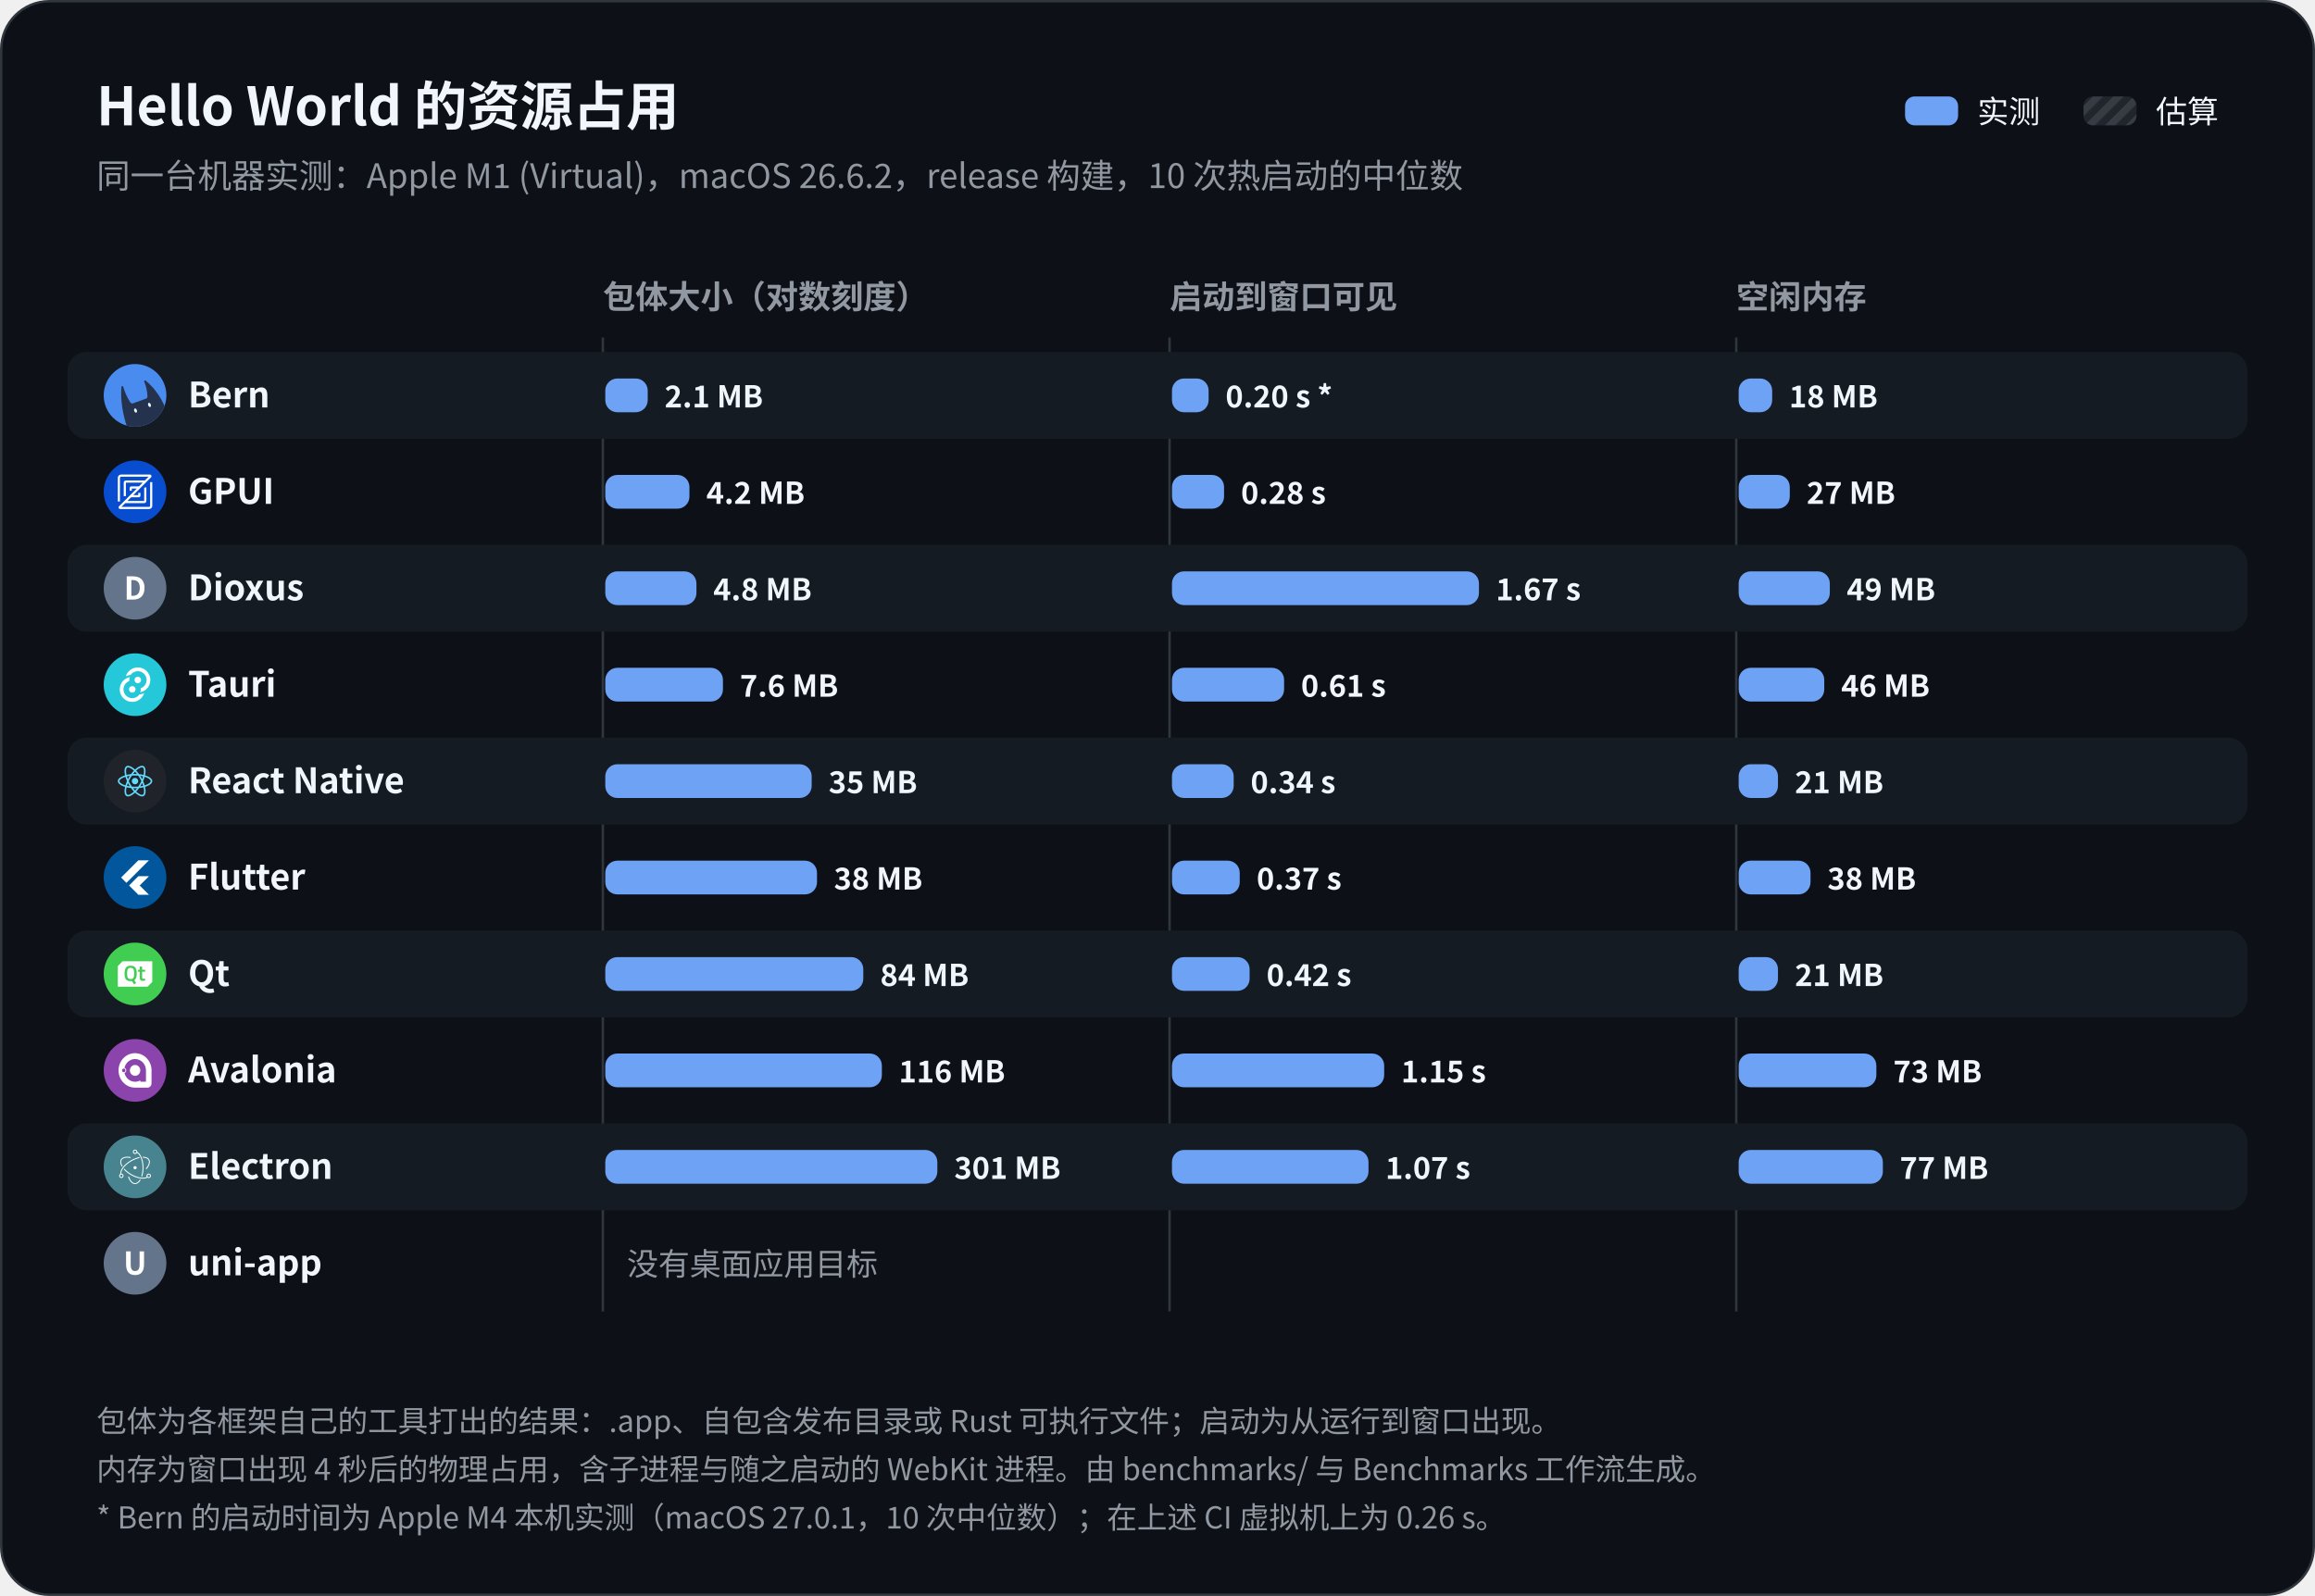
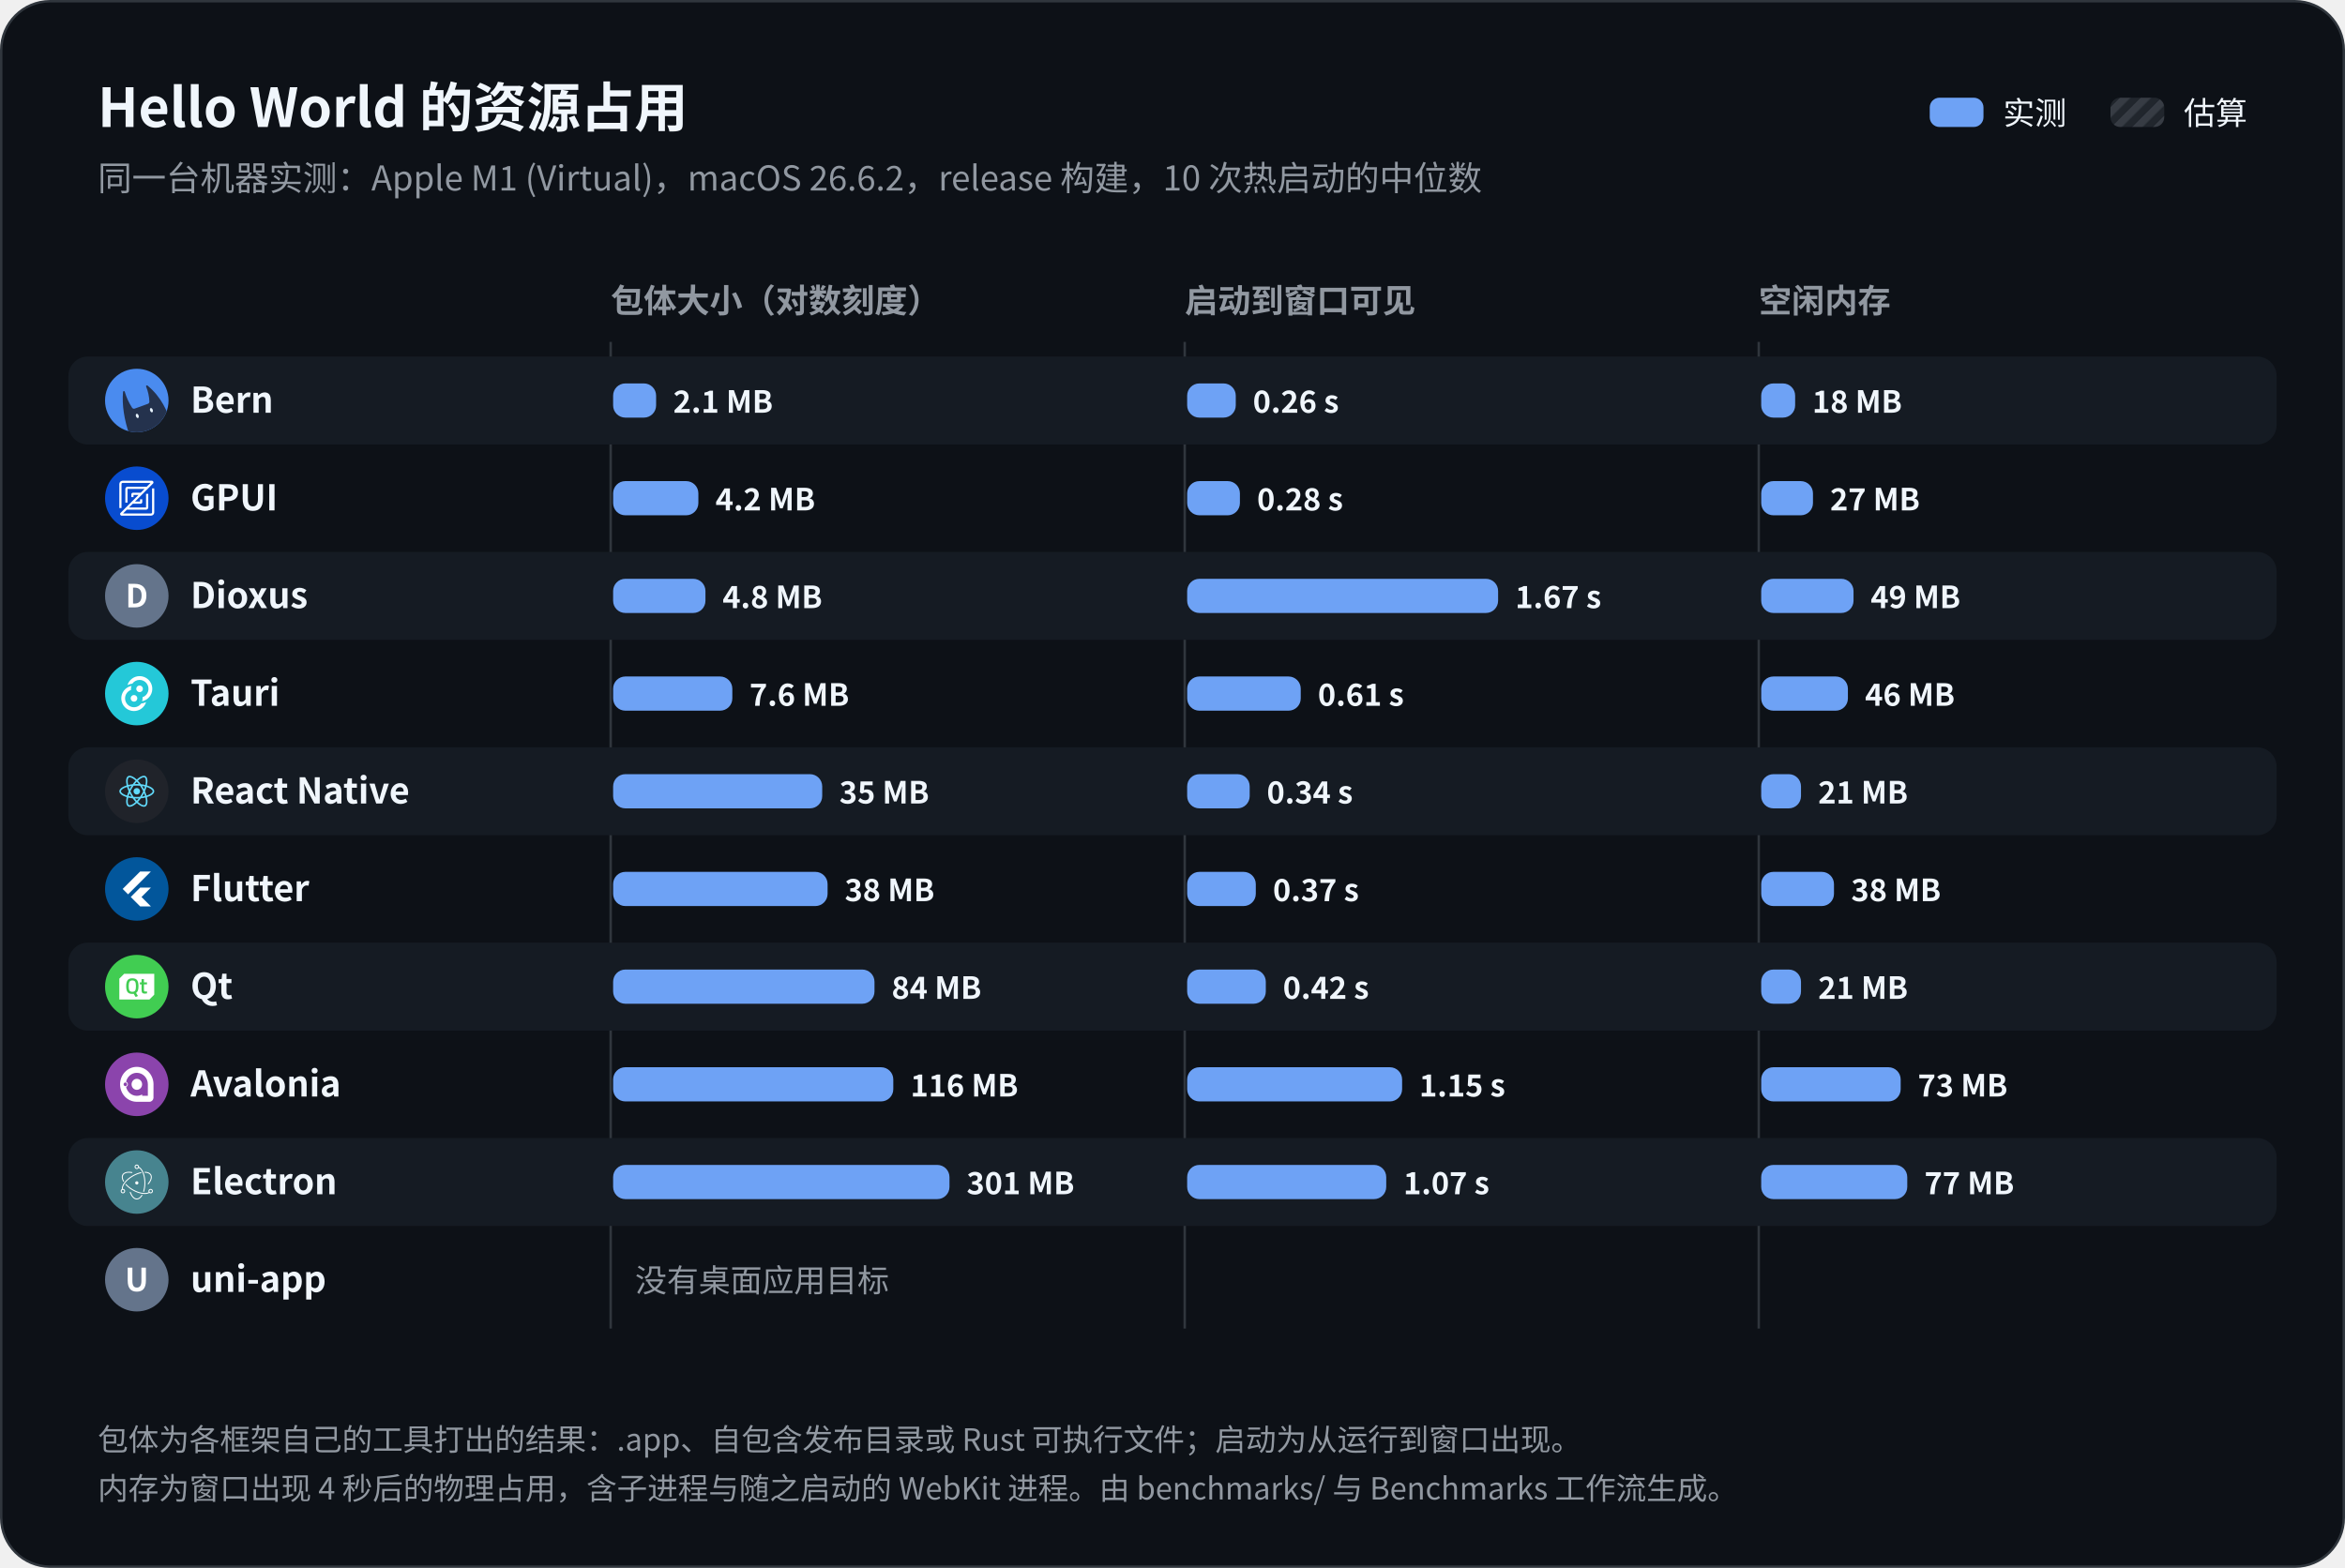
- <svg xmlns="http://www.w3.org/2000/svg" viewBox="0 0 960 662" width="960" height="662" font-family="-apple-system, BlinkMacSystemFont, 'Segoe UI', 'PingFang SC', 'Hiragino Sans GB', 'Microsoft YaHei', 'Noto Sans CJK SC', 'Helvetica Neue', Arial, sans-serif">
+ <svg xmlns="http://www.w3.org/2000/svg" viewBox="0 0 960 642" width="960" height="642" font-family="-apple-system, BlinkMacSystemFont, 'Segoe UI', 'PingFang SC', 'Hiragino Sans GB', 'Microsoft YaHei', 'Noto Sans CJK SC', 'Helvetica Neue', Arial, sans-serif">
  <defs>
    <symbol id="bern-logo" viewBox="0 0 1024 1024">
      <defs>
        <clipPath id="bern-symbol-disc">
          <circle cx="512" cy="512" r="512" />
        </clipPath>
      </defs>
      <g clip-path="url(#bern-symbol-disc)">
        <rect width="1024" height="1024" fill="#4A8BEF" />
        <path fill="#24324D" d="M 290.4 372.1 C 270.7 579.3 309.8 827.6 392.0 1060.0 L 1100 1100 L 1060.0 880.0 C 1013.0 692.2 904.4 451.5 684.3 270.5 A 14 14 0 0 0 662.4 286.5 C 693.7 364.2 711.6 444.8 715.3 529.4 A 36 36 0 0 1 691.6 564.9 C 620.6 590.7 549.5 616.5 478.5 642.4 A 36 36 0 0 1 436.0 628.1 C 383.8 547.6 344.6 461.1 317.8 369.5 A 14 14 0 0 0 290.4 372.1 Z" />
        <ellipse rx="22" ry="36" fill="#E8F4FF" transform="translate(520 760) rotate(-20)" />
        <ellipse rx="22" ry="36" fill="#E8F4FF" transform="translate(748 668) rotate(-20)" />
      </g>
    </symbol>
    <marker id="arrow" viewBox="0 0 10 10" refX="8" refY="5" markerWidth="10" markerHeight="10" markerUnits="userSpaceOnUse" orient="auto-start-reverse">
      <path d="M0 0 L10 5 L0 10 z" fill="#484F58" />
    </marker>
    <marker id="arrow-accent" viewBox="0 0 10 10" refX="8" refY="5" markerWidth="11" markerHeight="11" markerUnits="userSpaceOnUse" orient="auto-start-reverse">
      <path d="M0 0 L10 5 L0 10 z" fill="#6EA2F5" />
    </marker>
  </defs>
-   <rect x="0.5" y="0.5" width="959" height="661" rx="20" fill="#0D1117" stroke="#30363D" />
+   <rect x="0.5" y="0.5" width="959" height="641" rx="20" fill="#0D1117" stroke="#30363D" />
  <defs>
    <pattern id="hatch" width="6" height="6" patternUnits="userSpaceOnUse" patternTransform="rotate(45)">
      <rect width="6" height="6" fill="#21262D" />
      <rect width="3" height="6" fill="#484F58" opacity="0.55" />
    </pattern>
  </defs>
  <text x="40" y="52" font-size="22" font-weight="700" fill="#F0F6FC">Hello World 的资源占用</text>
  <text x="40" y="78" font-size="14" fill="#9198A1">同一台机器实测：Apple M1 (Virtual)，macOS 26.6.2，release 构建，10 次热启动的中位数</text>
  <text x="894.0" y="51" font-size="13" fill="#F0F6FC">估算</text>
  <rect x="864.0" y="40" width="22" height="12" rx="4" fill="url(#hatch)" />
  <text x="820.0" y="51" font-size="13" fill="#F0F6FC">实测</text>
  <rect x="790.0" y="40" width="22" height="12" rx="4" fill="#6EA2F5" />
  <text x="250" y="128" font-size="13.5" font-weight="600" fill="#9198A1">包体大小（对数刻度）</text>
  <line x1="250" y1="140" x2="250" y2="544" stroke="#30363D" />
  <text x="485" y="128" font-size="13.5" font-weight="600" fill="#9198A1">启动到窗口可见</text>
  <line x1="485" y1="140" x2="485" y2="544" stroke="#30363D" />
  <text x="720" y="128" font-size="13.5" font-weight="600" fill="#9198A1">空闲内存</text>
  <line x1="720" y1="140" x2="720" y2="544" stroke="#30363D" />
  <rect x="28" y="146.0" width="904" height="36" rx="8" fill="#151B23" />
  <use href="#bern-logo" x="43.0" y="151.0" width="26.0" height="26.0" />
  <text x="78" y="169.0" font-size="14.5" font-weight="700" fill="#F0F6FC">Bern</text>
  <rect x="251" y="157.0" width="17.6" height="14" rx="5" fill="#6EA2F5" />
  <text x="275.6" y="169.0" font-size="12.5" font-weight="700" fill="#F0F6FC">2.1 MB</text>
-   <rect x="486" y="157.0" width="15.2" height="14" rx="5" fill="#6EA2F5" />
-   <text x="508.2" y="169.0" font-size="12.5" font-weight="700" fill="#F0F6FC">0.20 s *</text>
+   <rect x="486" y="157.0" width="19.9" height="14" rx="5" fill="#6EA2F5" />
+   <text x="512.9" y="169.0" font-size="12.5" font-weight="700" fill="#F0F6FC">0.26 s</text>
  <rect x="721" y="157.0" width="13.9" height="14" rx="5" fill="#6EA2F5" />
  <text x="741.9" y="169.0" font-size="12.5" font-weight="700" fill="#F0F6FC">18 MB</text>
  <circle cx="56.0" cy="204.0" r="13.0" fill="#084CCF" />
  <path d="M2.25 1.5a.75.75 0 0 0-.75.75v16.5H0V2.25A2.25 2.25 0 0 1 2.25 0h20.095c1.002 0 1.504 1.212.795 1.92L10.764 14.298h3.486V12.75h1.5v1.922a1.125 1.125 0 0 1-1.125 1.125H9.264l-2.578 2.578h11.689V9h1.5v9.375a1.5 1.5 0 0 1-1.5 1.5H5.185L2.562 22.5H21.75a.75.75 0 0 0 .75-.75V5.25H24v16.5A2.25 2.25 0 0 1 21.75 24H1.655C.653 24 .151 22.788.86 22.08L13.19 9.75H9.75v1.5h-1.5V9.375A1.125 1.125 0 0 1 9.375 8.25h5.314l2.625-2.625H5.625V15h-1.5V5.625a1.5 1.5 0 0 1 1.5-1.5h13.19L21.438 1.5z" fill="#FFFFFF" transform="translate(48.85 196.85) scale(0.5958)" />
  <text x="78" y="209.0" font-size="14.5" font-weight="700" fill="#F0F6FC">GPUI</text>
  <rect x="251" y="197.0" width="34.9" height="14" rx="5" fill="#6EA2F5" />
  <text x="292.9" y="209.0" font-size="12.5" font-weight="700" fill="#F0F6FC">4.2 MB</text>
  <rect x="486" y="197.0" width="21.6" height="14" rx="5" fill="#6EA2F5" />
  <text x="514.6" y="209.0" font-size="12.5" font-weight="700" fill="#F0F6FC">0.28 s</text>
  <rect x="721" y="197.0" width="21.2" height="14" rx="5" fill="#6EA2F5" />
  <text x="749.2" y="209.0" font-size="12.5" font-weight="700" fill="#F0F6FC">27 MB</text>
  <rect x="28" y="226.0" width="904" height="36" rx="8" fill="#151B23" />
  <circle cx="56.0" cy="244.0" r="13.0" fill="#64748B" />
  <text x="56.0" y="248.7" text-anchor="middle" font-size="13.0" font-weight="700" fill="#FFFFFF">D</text>
  <text x="78" y="249.0" font-size="14.5" font-weight="700" fill="#F0F6FC">Dioxus</text>
  <rect x="251" y="237.0" width="37.8" height="14" rx="5" fill="#6EA2F5" />
  <text x="295.8" y="249.0" font-size="12.5" font-weight="700" fill="#F0F6FC">4.8 MB</text>
  <rect x="486" y="237.0" width="127.3" height="14" rx="5" fill="#6EA2F5" />
  <text x="620.3" y="249.0" font-size="12.5" font-weight="700" fill="#F0F6FC">1.67 s</text>
  <rect x="721" y="237.0" width="37.8" height="14" rx="5" fill="#6EA2F5" />
  <text x="765.8" y="249.0" font-size="12.5" font-weight="700" fill="#F0F6FC">49 MB</text>
  <circle cx="56.0" cy="284.0" r="13.0" fill="#24C8D8" />
  <path d="M13.912 0a8.72 8.72 0 0 0-8.308 6.139c1.05-.515 2.18-.845 3.342-.976 2.415-3.363 7.4-3.412 9.88-.097 2.48 3.315 1.025 8.084-2.883 9.45a6.131 6.131 0 0 1-.3 2.762 8.72 8.72 0 0 0 3.01-1.225A8.72 8.72 0 0 0 13.913 0zm.082 6.451a2.284 2.284 0 1 0-.15 4.566 2.284 2.284 0 0 0 .15-4.566zm-5.629.27a8.72 8.72 0 0 0-3.031 1.235 8.72 8.72 0 1 0 13.06 9.913 10.173 10.174 0 0 1-3.343.965 6.125 6.125 0 1 1-7.028-9.343 6.114 6.115 0 0 1 .342-2.772zm1.713 6.27a2.284 2.284 0 0 0-2.284 2.283 2.284 2.284 0 0 0 2.284 2.284 2.284 2.284 0 0 0 2.284-2.284 2.284 2.284 0 0 0-2.284-2.284z" fill="#FFFFFF" transform="translate(48.85 276.85) scale(0.5958)" />
  <text x="78" y="289.0" font-size="14.5" font-weight="700" fill="#F0F6FC">Tauri</text>
  <rect x="251" y="277.0" width="48.8" height="14" rx="5" fill="#6EA2F5" />
  <text x="306.8" y="289.0" font-size="12.5" font-weight="700" fill="#F0F6FC">7.6 MB</text>
  <rect x="486" y="277.0" width="46.5" height="14" rx="5" fill="#6EA2F5" />
  <text x="539.5" y="289.0" font-size="12.5" font-weight="700" fill="#F0F6FC">0.61 s</text>
  <rect x="721" y="277.0" width="35.5" height="14" rx="5" fill="#6EA2F5" />
  <text x="763.5" y="289.0" font-size="12.5" font-weight="700" fill="#F0F6FC">46 MB</text>
  <rect x="28" y="306.0" width="904" height="36" rx="8" fill="#151B23" />
  <circle cx="56.0" cy="324.0" r="13.0" fill="#20232A" />
  <path d="M14.23 12.004a2.236 2.236 0 0 1-2.235 2.236 2.236 2.236 0 0 1-2.236-2.236 2.236 2.236 0 0 1 2.235-2.236 2.236 2.236 0 0 1 2.236 2.236zm2.648-10.69c-1.346 0-3.107.96-4.888 2.622-1.78-1.653-3.542-2.602-4.887-2.602-.41 0-.783.093-1.106.278-1.375.793-1.683 3.264-.973 6.365C1.98 8.917 0 10.42 0 12.004c0 1.59 1.99 3.097 5.043 4.03-.704 3.113-.39 5.588.988 6.38.32.187.69.275 1.102.275 1.345 0 3.107-.96 4.888-2.624 1.78 1.654 3.542 2.603 4.887 2.603.41 0 .783-.09 1.106-.275 1.374-.792 1.683-3.263.973-6.365C22.02 15.096 24 13.59 24 12.004c0-1.59-1.99-3.097-5.043-4.032.704-3.11.39-5.587-.988-6.38-.318-.184-.688-.277-1.092-.278zm-.005 1.09v.006c.225 0 .406.044.558.127.666.382.955 1.835.73 3.704-.054.46-.142.945-.25 1.44-.96-.236-2.006-.417-3.107-.534-.66-.905-1.345-1.727-2.035-2.447 1.592-1.48 3.087-2.292 4.105-2.295zm-9.77.02c1.012 0 2.514.808 4.11 2.28-.686.72-1.37 1.537-2.02 2.442-1.107.117-2.154.298-3.113.538-.112-.49-.195-.964-.254-1.42-.23-1.868.054-3.32.714-3.707.19-.09.4-.127.563-.132zm4.882 3.05c.455.468.91.992 1.36 1.564-.44-.02-.89-.034-1.345-.034-.46 0-.915.01-1.36.034.44-.572.895-1.096 1.345-1.565zM12 8.1c.74 0 1.477.034 2.202.093.406.582.802 1.203 1.183 1.86.372.64.71 1.29 1.018 1.946-.308.655-.646 1.31-1.013 1.95-.38.66-.773 1.288-1.18 1.87-.728.063-1.466.098-2.21.098-.74 0-1.477-.035-2.202-.093-.406-.582-.802-1.204-1.183-1.86-.372-.64-.71-1.29-1.018-1.946.303-.657.646-1.313 1.013-1.954.38-.66.773-1.286 1.18-1.868.728-.064 1.466-.098 2.21-.098zm-3.635.254c-.24.377-.48.763-.704 1.16-.225.39-.435.782-.635 1.174-.265-.656-.49-1.31-.676-1.947.64-.15 1.315-.283 2.015-.386zm7.26 0c.695.103 1.365.23 2.006.387-.18.632-.405 1.282-.66 1.933-.2-.39-.41-.783-.64-1.174-.225-.392-.465-.774-.705-1.146zm3.063.675c.484.15.944.317 1.375.498 1.732.74 2.852 1.708 2.852 2.476-.005.768-1.125 1.74-2.857 2.475-.42.18-.88.342-1.355.493-.28-.958-.646-1.956-1.1-2.98.45-1.017.81-2.01 1.085-2.964zm-13.395.004c.278.96.645 1.957 1.1 2.98-.45 1.017-.812 2.01-1.086 2.964-.484-.15-.944-.318-1.37-.5-1.732-.737-2.852-1.706-2.852-2.474 0-.768 1.12-1.742 2.852-2.476.42-.18.88-.342 1.356-.494zm11.678 4.28c.265.657.49 1.312.676 1.948-.64.157-1.316.29-2.016.39.24-.375.48-.762.705-1.158.225-.39.435-.788.636-1.18zm-9.945.02c.2.392.41.783.64 1.175.23.39.465.772.705 1.143-.695-.102-1.365-.23-2.006-.386.18-.63.406-1.282.66-1.933zM17.92 16.32c.112.493.2.968.254 1.423.23 1.868-.054 3.32-.714 3.708-.147.09-.338.128-.563.128-1.012 0-2.514-.807-4.11-2.28.686-.72 1.37-1.536 2.02-2.44 1.107-.118 2.154-.3 3.113-.54zm-11.83.01c.96.234 2.006.415 3.107.532.66.905 1.345 1.727 2.035 2.446-1.595 1.483-3.092 2.295-4.11 2.295-.22-.005-.406-.05-.553-.132-.666-.38-.955-1.834-.73-3.703.054-.46.142-.944.25-1.438zm4.56.64c.44.02.89.034 1.345.034.46 0 .915-.01 1.36-.034-.44.572-.895 1.095-1.345 1.565-.455-.47-.91-.993-1.36-1.565z" fill="#61DAFB" transform="translate(48.85 316.85) scale(0.5958)" />
  <text x="78" y="329.0" font-size="14.5" font-weight="700" fill="#F0F6FC">React Native</text>
  <rect x="251" y="317.0" width="85.6" height="14" rx="5" fill="#6EA2F5" />
  <text x="343.6" y="329.0" font-size="12.5" font-weight="700" fill="#F0F6FC">35 MB</text>
  <rect x="486" y="317.0" width="25.6" height="14" rx="5" fill="#6EA2F5" />
  <text x="518.6" y="329.0" font-size="12.5" font-weight="700" fill="#F0F6FC">0.34 s</text>
  <rect x="721" y="317.0" width="16.3" height="14" rx="5" fill="#6EA2F5" />
  <text x="744.3" y="329.0" font-size="12.5" font-weight="700" fill="#F0F6FC">21 MB</text>
  <circle cx="56.0" cy="364.0" r="13.0" fill="#02569B" />
  <path d="M14.314 0L2.3 12 6 15.7 21.684.013h-7.357zm.014 11.072L7.857 17.53l6.47 6.47H21.7l-6.46-6.468 6.46-6.46h-7.37z" fill="#FFFFFF" transform="translate(48.85 356.85) scale(0.5958)" />
  <text x="78" y="369.0" font-size="14.5" font-weight="700" fill="#F0F6FC">Flutter</text>
  <rect x="251" y="357.0" width="87.8" height="14" rx="5" fill="#6EA2F5" />
  <text x="345.8" y="369.0" font-size="12.5" font-weight="700" fill="#F0F6FC">38 MB</text>
  <rect x="486" y="357.0" width="28.1" height="14" rx="5" fill="#6EA2F5" />
  <text x="521.1" y="369.0" font-size="12.5" font-weight="700" fill="#F0F6FC">0.37 s</text>
  <rect x="721" y="357.0" width="29.8" height="14" rx="5" fill="#6EA2F5" />
  <text x="757.8" y="369.0" font-size="12.5" font-weight="700" fill="#F0F6FC">38 MB</text>
  <rect x="28" y="386.0" width="904" height="36" rx="8" fill="#151B23" />
  <circle cx="56.0" cy="404.0" r="13.0" fill="#41CD52" />
  <path d="M21.693 3.162H3.33L0 6.49v14.348h20.671L24 17.51V3.162zM12.785 18.4l-1.562.728-1.35-2.217c-.196.057-.499.09-.924.09-1.579 0-2.683-.425-3.305-1.276-.622-.85-.932-2.2-.932-4.033 0-1.84.319-3.206.949-4.098.63-.892 1.726-1.341 3.288-1.341 1.562 0 2.658.441 3.28 1.333.63.883.94 2.25.94 4.098 0 1.219-.13 2.2-.384 2.945-.261.752-.679 1.325-1.268 1.718zm4.736-1.587c-.858 0-1.447-.196-1.766-.59-.32-.392-.483-1.136-.483-2.232v-3.534H14.11V9.051h1.162V6.843h1.644V9.05h2.094v1.415h-2.094v3.346c0 .622.05 1.03.14 1.227.09.204.326.303.695.303l1.243-.05.073 1.326c-.67.13-1.186.196-1.546.196zm-8.58-9.08c-.95 0-1.604.311-1.963.94-.352.63-.532 1.629-.532 3.011 0 1.374.172 2.364.515 2.953.344.589 1.006.892 1.98.892.973 0 1.628-.295 1.971-.876.335-.58.507-1.57.507-2.953 0-1.39-.172-2.396-.523-3.026-.352-.63-1.006-.94-1.955-.94Z" fill="#FFFFFF" transform="translate(48.85 396.85) scale(0.5958)" />
  <text x="78" y="409.0" font-size="14.5" font-weight="700" fill="#F0F6FC">Qt</text>
  <rect x="251" y="397.0" width="107.0" height="14" rx="5" fill="#6EA2F5" />
  <text x="365.0" y="409.0" font-size="12.5" font-weight="700" fill="#F0F6FC">84 MB</text>
  <rect x="486" y="397.0" width="32.2" height="14" rx="5" fill="#6EA2F5" />
  <text x="525.2" y="409.0" font-size="12.5" font-weight="700" fill="#F0F6FC">0.42 s</text>
  <rect x="721" y="397.0" width="16.3" height="14" rx="5" fill="#6EA2F5" />
  <text x="744.3" y="409.0" font-size="12.5" font-weight="700" fill="#F0F6FC">21 MB</text>
  <circle cx="56.0" cy="444.0" r="13.0" fill="#8B44AC" />
  <path d="M12.034 8.208c-2.003 0-3.627 1.696-3.627 3.789s1.624 3.789 3.627 3.789 3.627-1.697 3.627-3.79-1.624-3.788-3.627-3.788m-7.392 2.067c.72.211 1.248.902 1.248 1.722s-.528 1.51-1.248 1.721c.752 3.54 3.776 6.188 7.392 6.188 1.316 0 2.554-.35 3.632-.967v.914h3.94v-7.528a5 5 0 0 0 0-.224v-.104c0-4.369-3.39-7.91-7.572-7.91-3.616 0-6.64 2.648-7.392 6.188m-.5 2.982c.67 0 1.212-.567 1.212-1.266s-.542-1.265-1.212-1.265-1.211.566-1.211 1.265c0 .7.542 1.266 1.211 1.266M20.682 24H11.8C5.549 23.887.515 18.556.515 12c0-6.627 5.143-12 11.487-12 6.241 0 11.32 5.2 11.483 11.678l-.02 9.743C23.3 22.876 22.12 24 20.683 24" fill="#FFFFFF" transform="translate(48.85 436.85) scale(0.5958)" />
  <text x="78" y="449.0" font-size="14.5" font-weight="700" fill="#F0F6FC">Avalonia</text>
  <rect x="251" y="437.0" width="114.7" height="14" rx="5" fill="#6EA2F5" />
  <text x="372.7" y="449.0" font-size="12.5" font-weight="700" fill="#F0F6FC">116 MB</text>
  <rect x="486" y="437.0" width="88.0" height="14" rx="5" fill="#6EA2F5" />
  <text x="581.0" y="449.0" font-size="12.5" font-weight="700" fill="#F0F6FC">1.15 s</text>
  <rect x="721" y="437.0" width="57.1" height="14" rx="5" fill="#6EA2F5" />
  <text x="785.1" y="449.0" font-size="12.5" font-weight="700" fill="#F0F6FC">73 MB</text>
  <rect x="28" y="466.0" width="904" height="36" rx="8" fill="#151B23" />
  <circle cx="56.0" cy="484.0" r="13.0" fill="#47848F" />
  <path d="M12.011 0c-.85 0-1.539.689-1.539 1.539 0 .85.689 1.539 1.539 1.539.595 0 1.11-.338 1.366-.832 2.221 1.268 3.847 5.473 3.847 10.362 0 2.071-.289 4.056-.825 5.769a.322.322 0 0 0 .211.403.322.322 0 0 0 .403-.211c.556-1.776.854-3.825.854-5.96 0-5.193-1.772-9.686-4.321-11.003.001-.022.004-.044.004-.067 0-.85-.689-1.539-1.539-1.539zm0 .643a.896.896 0 1 1 0 1.792.896.896 0 1 1 0-1.792zm-5.486 4.305c-2.067.007-3.647.665-4.388 1.948-.738 1.277-.527 2.971.511 4.781a.322.322 0 0 0 .558-.32C2.271 9.727 2.089 8.266 2.694 7.218c.821-1.422 3.033-1.955 5.932-1.427a.322.322 0 0 0 .115-.633c-.784-.143-1.527-.212-2.216-.21zm11.052.018a.322.322 0 0 0-.008.643c1.834.024 3.156.596 3.75 1.626.819 1.419.18 3.595-1.718 5.837a.322.322 0 0 0 .038.454.322.322 0 0 0 .453-.038c2.054-2.426 2.771-4.866 1.784-6.574-.726-1.257-2.26-1.921-4.299-1.947zm-2.698.292a.323.323 0 0 0-.065.007c-1.857.398-3.833 1.175-5.731 2.271-4.57 2.638-7.592 6.495-7.36 9.372-.473.263-.793.766-.793 1.345 0 .85.689 1.539 1.539 1.539.85 0 1.539-.689 1.539-1.539 0-.85-.689-1.539-1.539-1.539-.038 0-.075.003-.113.006-.1-2.56 2.743-6.141 7.048-8.627 1.841-1.063 3.755-1.816 5.545-2.2a.322.322 0 0 0-.07-.636zm-2.879 6.236a1.119 1.119 0 0 0-.224.025c-.601.13-.983.723-.853 1.324.13.601.723.983 1.324.853.601-.13.983-.723.853-1.324-.114-.526-.582-.884-1.099-.879zM4.532 13.341a.321.321 0 0 0-.232.084.321.321 0 0 0-.021.454c1.268 1.394 2.916 2.701 4.795 3.786 4.415 2.549 9.106 3.285 11.561 1.839a1.53 1.53 0 0 0 .897.29c.85 0 1.539-.689 1.539-1.539 0-.85-.689-1.539-1.539-1.539-.85 0-1.539.689-1.539 1.539 0 .276.074.534.201.758-2.245 1.214-6.631.5-10.798-1.905-1.823-1.052-3.418-2.318-4.64-3.661a.321.321 0 0 0-.223-.105zm-2.063 4.017a.896.896 0 1 1 0 1.792.896.896 0 1 1 0-1.792zm19.062 0a.896.896 0 1 1 0 1.792.891.891 0 0 1-.586-.219c-.003-.004-.004-.008-.007-.012a.32.32 0 0 0-.096-.091.896.896 0 0 1 .689-1.469zm-14.005 1.368a.322.322 0 0 0-.321.43C8.279 22.154 10.036 24 12.011 24c1.441 0 2.773-.982 3.813-2.711a.322.322 0 0 0-.11-.441.322.322 0 0 0-.442.11c-.934 1.554-2.081 2.399-3.261 2.399-1.641 0-3.208-1.647-4.2-4.418a.322.322 0 0 0-.285-.213z" fill="#FFFFFF" transform="translate(48.85 476.85) scale(0.5958)" />
  <text x="78" y="489.0" font-size="14.5" font-weight="700" fill="#F0F6FC">Electron</text>
  <rect x="251" y="477.0" width="137.7" height="14" rx="5" fill="#6EA2F5" />
  <text x="395.7" y="489.0" font-size="12.5" font-weight="700" fill="#F0F6FC">301 MB</text>
  <rect x="486" y="477.0" width="81.5" height="14" rx="5" fill="#6EA2F5" />
  <text x="574.5" y="489.0" font-size="12.5" font-weight="700" fill="#F0F6FC">1.07 s</text>
  <rect x="721" y="477.0" width="59.8" height="14" rx="5" fill="#6EA2F5" />
  <text x="787.8" y="489.0" font-size="12.5" font-weight="700" fill="#F0F6FC">77 MB</text>
  <circle cx="56.0" cy="524.0" r="13.0" fill="#64748B" />
  <text x="56.0" y="528.7" text-anchor="middle" font-size="13.0" font-weight="700" fill="#FFFFFF">U</text>
  <text x="78" y="529.0" font-size="14.5" font-weight="600" fill="#F0F6FC">uni-app</text>
  <text x="260" y="529.0" font-size="13" fill="#9198A1">没有桌面应用目标</text>
  <text x="40" y="594" font-size="12.5" fill="#9198A1">包体为各框架自己的工具打出的结果：.app、自包含发布目录或 Rust 可执行文件；启动为从运行到窗口出现。</text>
  <text x="40" y="614" font-size="12.5" fill="#9198A1">内存为窗口出现 4 秒后的物理占用，含子进程与随之启动的 WebKit 进程。由 benchmarks/ 与 Benchmarks 工作流生成。</text>
-   <text x="40" y="634" font-size="12.5" fill="#9198A1">* Bern 的启动时间为 Apple M4 本机实测（macOS 27.0.1，10 次中位数）；在上述 CI 虚拟机上为 0.26 s。</text>
</svg>
